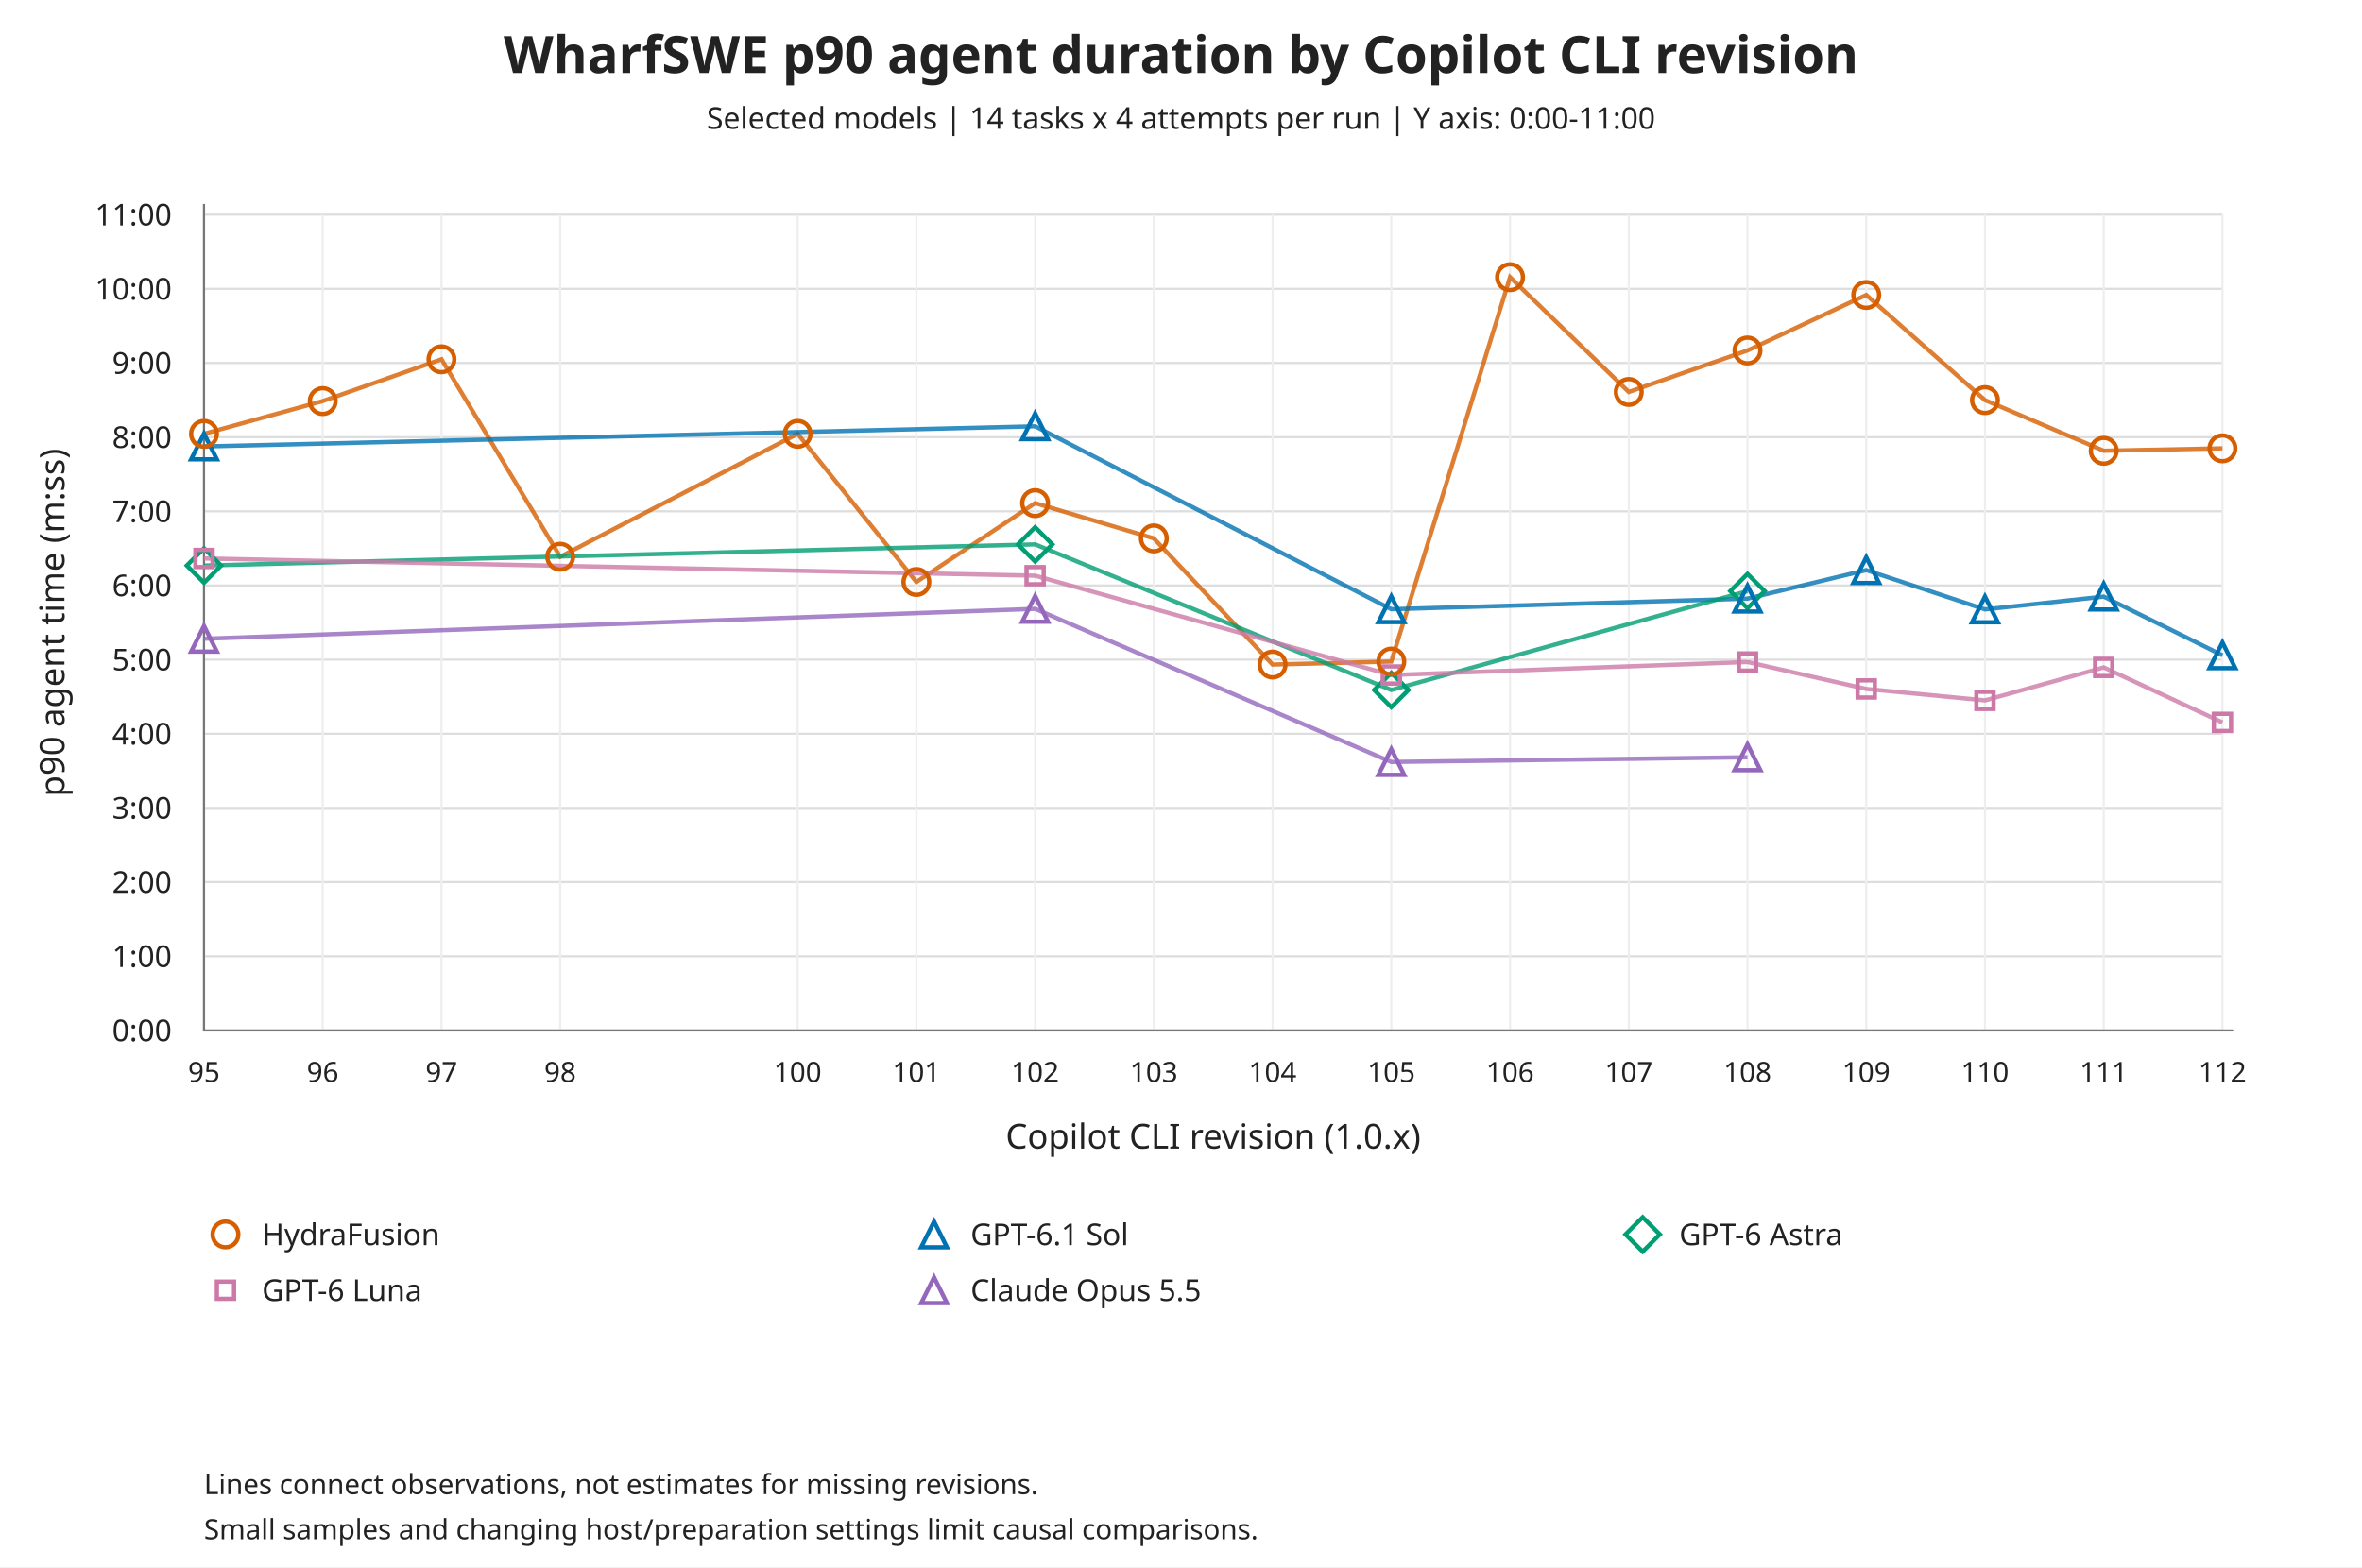
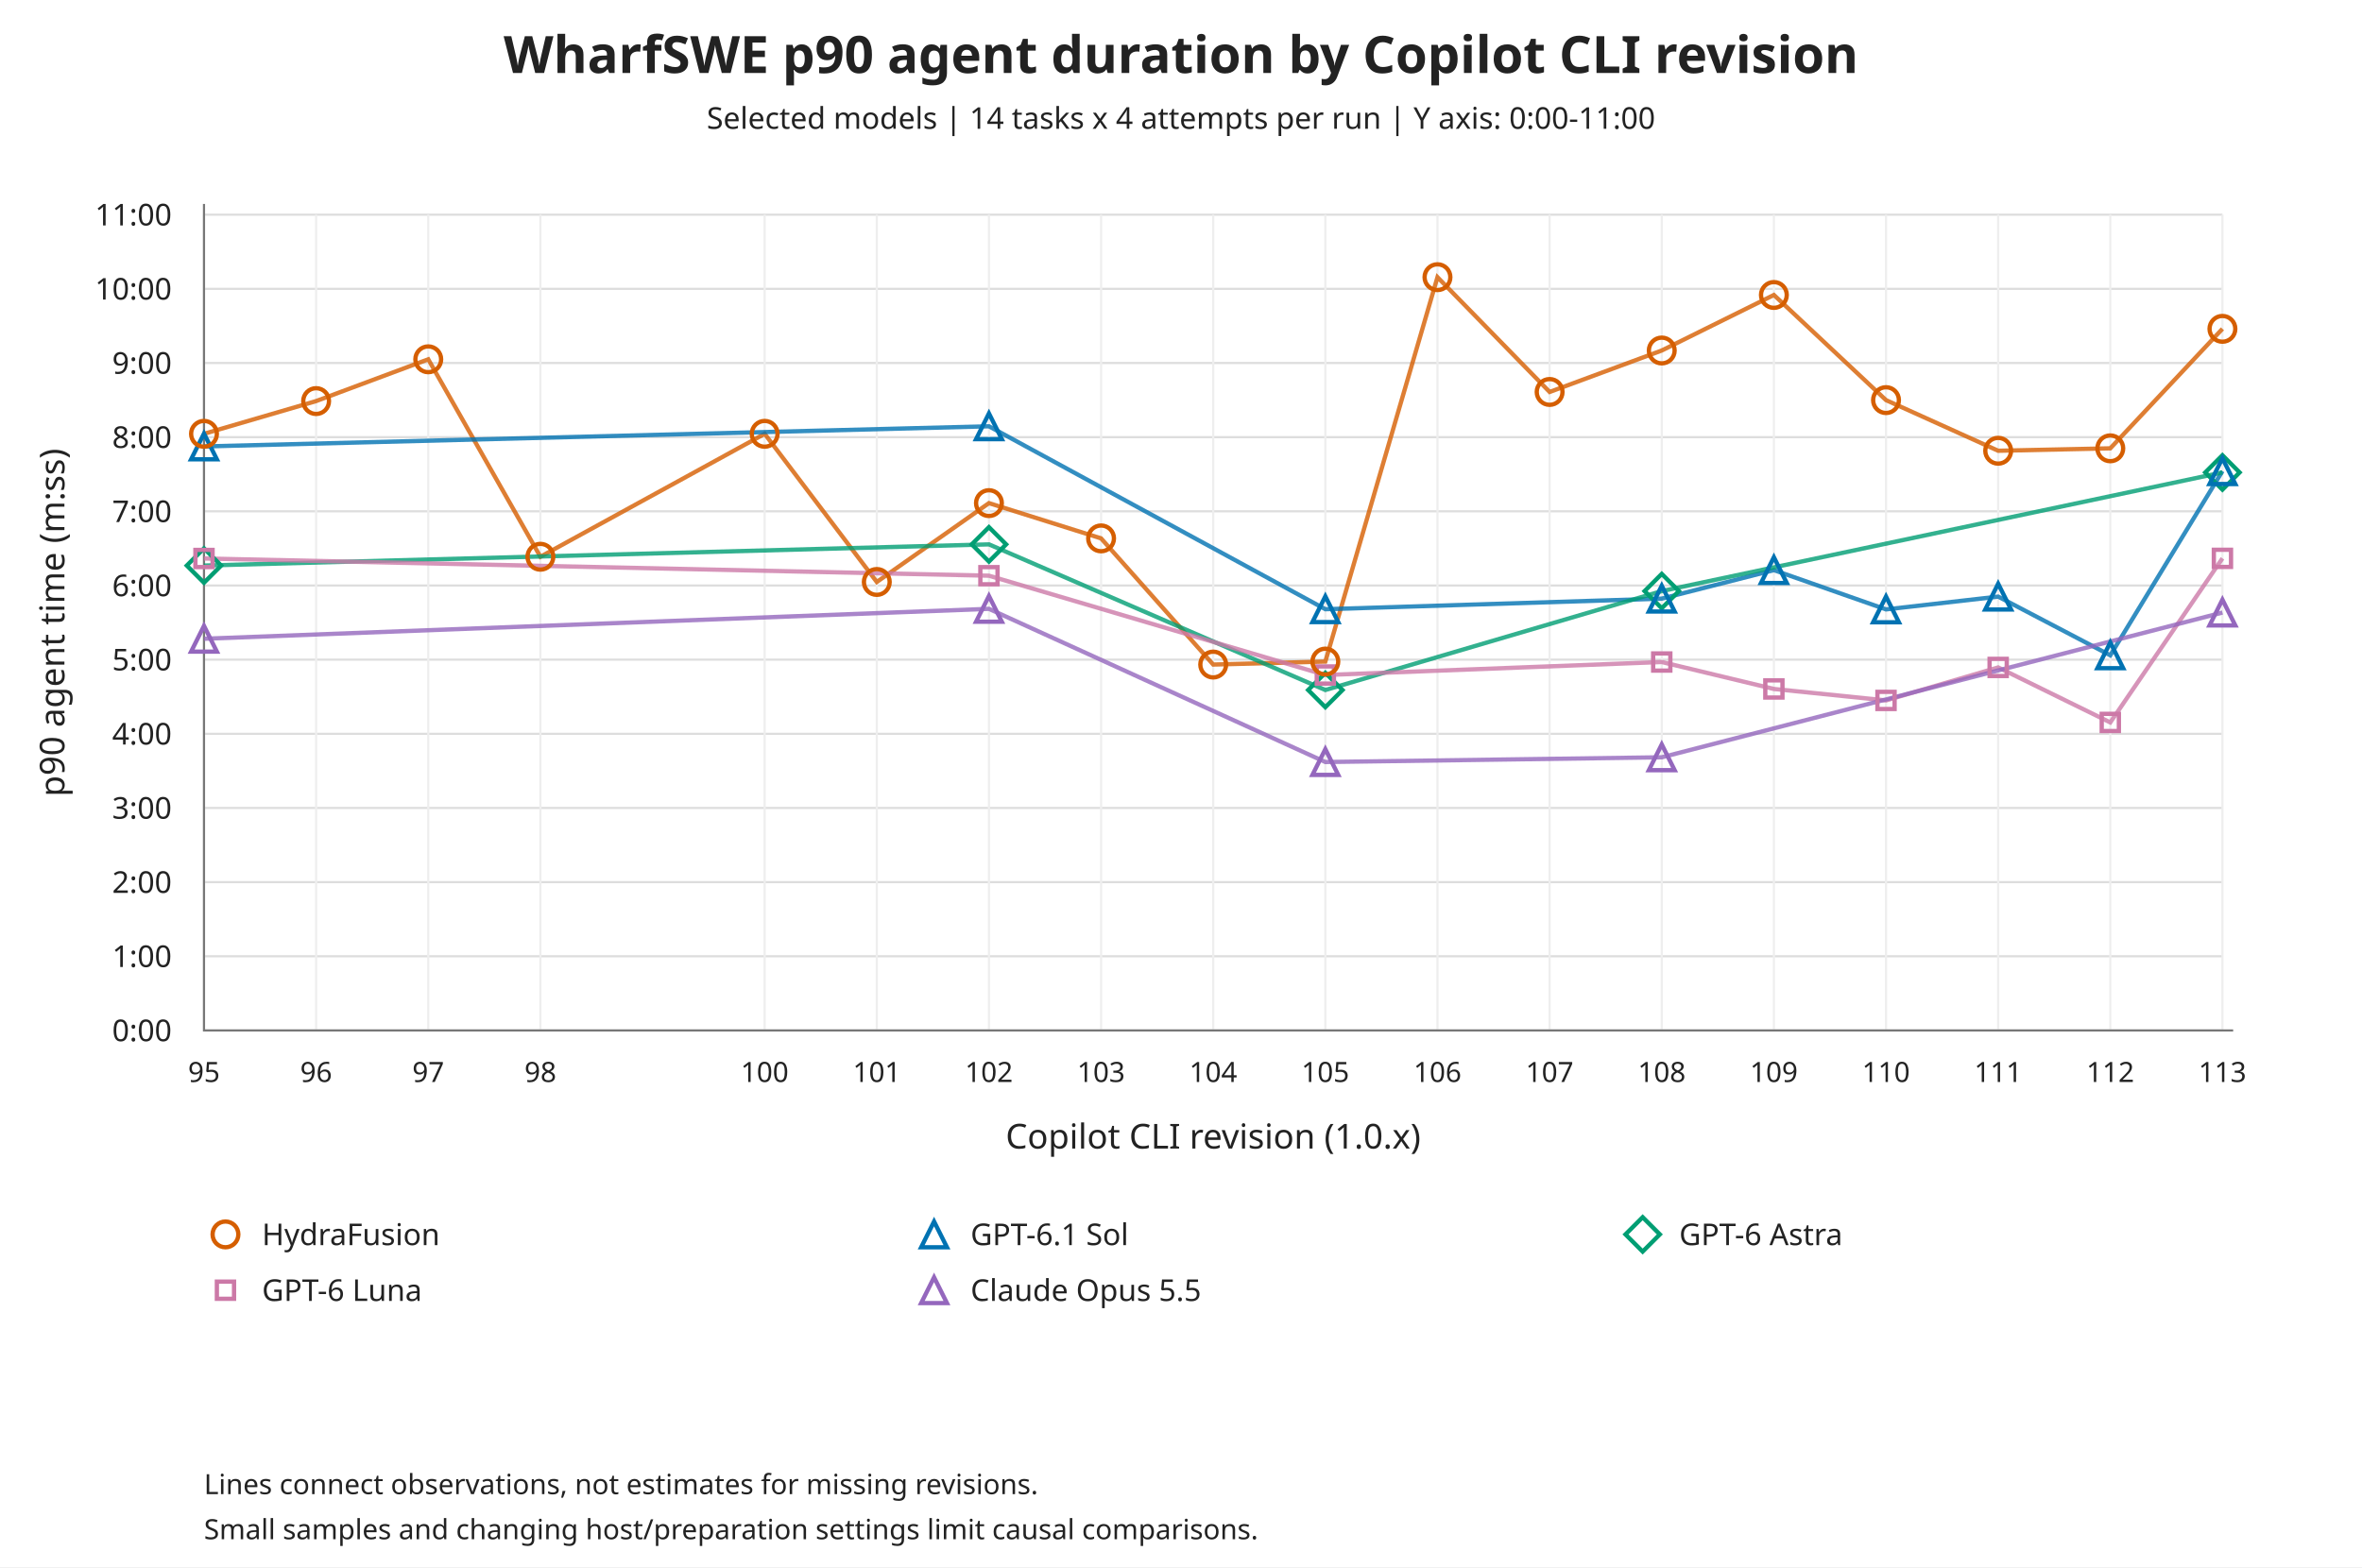
<svg xmlns="http://www.w3.org/2000/svg" width="1100" height="730" viewBox="0 0 1100 730" role="img" aria-labelledby="title description">
  <rect width="1100" height="730" fill="white" />
  <g font-family="sans-serif" fill="#222222">
    <text x="550" y="34" text-anchor="middle" font-size="24" font-weight="bold">WharfSWE p90 agent duration by Copilot CLI revision</text>
    <text x="550" y="60" text-anchor="middle" font-size="14">Selected models | 14 tasks x 4 attempts per run | Y axis: 0:00-11:00</text>
    <path d="M95 480.00H1035" stroke="#dddddd" />
    <text x="80" y="485.00" text-anchor="end" font-size="14">0:00</text>
    <path d="M95 445.45H1035" stroke="#dddddd" />
    <text x="80" y="450.45" text-anchor="end" font-size="14">1:00</text>
    <path d="M95 410.91H1035" stroke="#dddddd" />
    <text x="80" y="415.91" text-anchor="end" font-size="14">2:00</text>
    <path d="M95 376.36H1035" stroke="#dddddd" />
    <text x="80" y="381.36" text-anchor="end" font-size="14">3:00</text>
    <path d="M95 341.82H1035" stroke="#dddddd" />
    <text x="80" y="346.82" text-anchor="end" font-size="14">4:00</text>
    <path d="M95 307.27H1035" stroke="#dddddd" />
    <text x="80" y="312.27" text-anchor="end" font-size="14">5:00</text>
    <path d="M95 272.73H1035" stroke="#dddddd" />
    <text x="80" y="277.73" text-anchor="end" font-size="14">6:00</text>
    <path d="M95 238.18H1035" stroke="#dddddd" />
    <text x="80" y="243.18" text-anchor="end" font-size="14">7:00</text>
    <path d="M95 203.64H1035" stroke="#dddddd" />
    <text x="80" y="208.64" text-anchor="end" font-size="14">8:00</text>
    <path d="M95 169.09H1035" stroke="#dddddd" />
    <text x="80" y="174.09" text-anchor="end" font-size="14">9:00</text>
    <path d="M95 134.55H1035" stroke="#dddddd" />
    <text x="80" y="139.55" text-anchor="end" font-size="14">10:00</text>
    <path d="M95 100.00H1035" stroke="#dddddd" />
    <text x="80" y="105.00" text-anchor="end" font-size="14">11:00</text>
    <path d="M95.00 100V480" stroke="#eeeeee" />
    <text x="95.00" y="504" text-anchor="middle" font-size="13">95</text>
-     <path d="M150.29 100V480" stroke="#eeeeee" />
-     <text x="150.29" y="504" text-anchor="middle" font-size="13">96</text>
-     <path d="M205.59 100V480" stroke="#eeeeee" />
-     <text x="205.59" y="504" text-anchor="middle" font-size="13">97</text>
-     <path d="M260.88 100V480" stroke="#eeeeee" />
-     <text x="260.88" y="504" text-anchor="middle" font-size="13">98</text>
-     <path d="M371.47 100V480" stroke="#eeeeee" />
-     <text x="371.47" y="504" text-anchor="middle" font-size="13">100</text>
-     <path d="M426.76 100V480" stroke="#eeeeee" />
-     <text x="426.76" y="504" text-anchor="middle" font-size="13">101</text>
-     <path d="M482.06 100V480" stroke="#eeeeee" />
-     <text x="482.06" y="504" text-anchor="middle" font-size="13">102</text>
-     <path d="M537.35 100V480" stroke="#eeeeee" />
-     <text x="537.35" y="504" text-anchor="middle" font-size="13">103</text>
-     <path d="M592.65 100V480" stroke="#eeeeee" />
-     <text x="592.65" y="504" text-anchor="middle" font-size="13">104</text>
-     <path d="M647.94 100V480" stroke="#eeeeee" />
-     <text x="647.94" y="504" text-anchor="middle" font-size="13">105</text>
-     <path d="M703.24 100V480" stroke="#eeeeee" />
-     <text x="703.24" y="504" text-anchor="middle" font-size="13">106</text>
-     <path d="M758.53 100V480" stroke="#eeeeee" />
-     <text x="758.53" y="504" text-anchor="middle" font-size="13">107</text>
-     <path d="M813.82 100V480" stroke="#eeeeee" />
-     <text x="813.82" y="504" text-anchor="middle" font-size="13">108</text>
-     <path d="M869.12 100V480" stroke="#eeeeee" />
-     <text x="869.12" y="504" text-anchor="middle" font-size="13">109</text>
-     <path d="M924.41 100V480" stroke="#eeeeee" />
-     <text x="924.41" y="504" text-anchor="middle" font-size="13">110</text>
-     <path d="M979.71 100V480" stroke="#eeeeee" />
-     <text x="979.71" y="504" text-anchor="middle" font-size="13">111</text>
+     <path d="M147.22 100V480" stroke="#eeeeee" />
+     <text x="147.22" y="504" text-anchor="middle" font-size="13">96</text>
+     <path d="M199.44 100V480" stroke="#eeeeee" />
+     <text x="199.44" y="504" text-anchor="middle" font-size="13">97</text>
+     <path d="M251.67 100V480" stroke="#eeeeee" />
+     <text x="251.67" y="504" text-anchor="middle" font-size="13">98</text>
+     <path d="M356.11 100V480" stroke="#eeeeee" />
+     <text x="356.11" y="504" text-anchor="middle" font-size="13">100</text>
+     <path d="M408.33 100V480" stroke="#eeeeee" />
+     <text x="408.33" y="504" text-anchor="middle" font-size="13">101</text>
+     <path d="M460.56 100V480" stroke="#eeeeee" />
+     <text x="460.56" y="504" text-anchor="middle" font-size="13">102</text>
+     <path d="M512.78 100V480" stroke="#eeeeee" />
+     <text x="512.78" y="504" text-anchor="middle" font-size="13">103</text>
+     <path d="M565.00 100V480" stroke="#eeeeee" />
+     <text x="565.00" y="504" text-anchor="middle" font-size="13">104</text>
+     <path d="M617.22 100V480" stroke="#eeeeee" />
+     <text x="617.22" y="504" text-anchor="middle" font-size="13">105</text>
+     <path d="M669.44 100V480" stroke="#eeeeee" />
+     <text x="669.44" y="504" text-anchor="middle" font-size="13">106</text>
+     <path d="M721.67 100V480" stroke="#eeeeee" />
+     <text x="721.67" y="504" text-anchor="middle" font-size="13">107</text>
+     <path d="M773.89 100V480" stroke="#eeeeee" />
+     <text x="773.89" y="504" text-anchor="middle" font-size="13">108</text>
+     <path d="M826.11 100V480" stroke="#eeeeee" />
+     <text x="826.11" y="504" text-anchor="middle" font-size="13">109</text>
+     <path d="M878.33 100V480" stroke="#eeeeee" />
+     <text x="878.33" y="504" text-anchor="middle" font-size="13">110</text>
+     <path d="M930.56 100V480" stroke="#eeeeee" />
+     <text x="930.56" y="504" text-anchor="middle" font-size="13">111</text>
+     <path d="M982.78 100V480" stroke="#eeeeee" />
+     <text x="982.78" y="504" text-anchor="middle" font-size="13">112</text>
    <path d="M1035.00 100V480" stroke="#eeeeee" />
-     <text x="1035.00" y="504" text-anchor="middle" font-size="13">112</text>
+     <text x="1035.00" y="504" text-anchor="middle" font-size="13">113</text>
    <path d="M95 95V480H1040" fill="none" stroke="#777777" />
    <text x="565" y="535" text-anchor="middle" font-size="16">Copilot CLI revision (1.0.x)</text>
    <text transform="translate(30 290) rotate(-90)" text-anchor="middle" font-size="16">p90 agent time (m:ss)</text>
-     <polyline data-model="hydrafusion" points="95.00,202.08 150.29,186.83 205.59,167.37 260.88,259.34 371.47,202.08 426.76,271.09 482.06,234.36 537.35,250.79 592.65,309.56 647.94,308.17 703.24,129.12 758.53,182.58 813.82,163.27 869.12,137.40 924.41,186.38 979.71,209.97 1035.00,208.84" fill="none" stroke="#d55e00" stroke-width="2" stroke-opacity="0.8" />
-     <polyline data-model="gpt-6.1-sol" points="95.00,207.96 482.06,198.57 647.94,283.78 813.82,278.85 869.12,265.57 924.41,283.87 979.71,277.91 1035.00,305.26" fill="none" stroke="#0072b2" stroke-width="2" stroke-opacity="0.8" />
-     <polyline data-model="gpt-6-astra" points="95.00,263.44 482.06,253.57 647.94,321.42 813.82,275.34" fill="none" stroke="#009e73" stroke-width="2" stroke-opacity="0.8" />
-     <polyline data-model="gpt-6-luna" points="95.00,260.15 482.06,268.17 647.94,314.43 813.82,308.38 869.12,320.93 924.41,326.27 979.71,310.90 1035.00,336.52" fill="none" stroke="#cc79a7" stroke-width="2" stroke-opacity="0.8" />
-     <polyline data-model="claude-opus-5.5" points="95.00,297.54 482.06,283.61 647.94,354.96 813.82,352.76" fill="none" stroke="#9467bd" stroke-width="2" stroke-opacity="0.8" />
-     <g data-arm="copilot-claude-opus-5.5-default-1.0.102" data-revision="102" data-passes="48" data-trials="56" data-metric="agent_p90_seconds" data-value="341.093" data-costed-trials="56" transform="translate(482.06 283.61)">
-       <polygon points="0,-6 6,6 -6,6" fill="none" stroke="#9467bd" stroke-width="2" />
-     </g>
-     <g data-arm="copilot-claude-opus-5.5-default-1.0.105" data-revision="105" data-passes="52" data-trials="56" data-metric="agent_p90_seconds" data-value="217.175" data-costed-trials="56" transform="translate(647.94 354.96)">
-       <polygon points="0,-6 6,6 -6,6" fill="none" stroke="#9467bd" stroke-width="2" />
-     </g>
-     <g data-arm="copilot-claude-opus-5.5-default-1.0.108" data-revision="108" data-passes="48" data-trials="56" data-metric="agent_p90_seconds" data-value="220.993" data-costed-trials="56" transform="translate(813.82 352.76)">
+     <polyline data-model="hydrafusion" points="95.00,202.08 147.22,186.83 199.44,167.37 251.67,259.34 356.11,202.08 408.33,271.09 460.56,234.36 512.78,250.79 565.00,309.56 617.22,308.17 669.44,129.12 721.67,182.58 773.89,163.27 826.11,137.40 878.33,186.38 930.56,209.97 982.78,208.84 1035.00,153.18" fill="none" stroke="#d55e00" stroke-width="2" stroke-opacity="0.8" />
+     <polyline data-model="gpt-6.1-sol" points="95.00,207.96 460.56,198.57 617.22,283.78 773.89,278.85 826.11,265.57 878.33,283.87 930.56,277.91 982.78,305.26 1035.00,219.47" fill="none" stroke="#0072b2" stroke-width="2" stroke-opacity="0.8" />
+     <polyline data-model="gpt-6-astra" points="95.00,263.44 460.56,253.57 617.22,321.42 773.89,275.34 1035.00,220.07" fill="none" stroke="#009e73" stroke-width="2" stroke-opacity="0.8" />
+     <polyline data-model="gpt-6-luna" points="95.00,260.15 460.56,268.17 617.22,314.43 773.89,308.38 826.11,320.93 878.33,326.27 930.56,310.90 982.78,336.52 1035.00,260.09" fill="none" stroke="#cc79a7" stroke-width="2" stroke-opacity="0.8" />
+     <polyline data-model="claude-opus-5.5" points="95.00,297.54 460.56,283.61 617.22,354.96 773.89,352.76 1035.00,285.33" fill="none" stroke="#9467bd" stroke-width="2" stroke-opacity="0.8" />
+     <g data-arm="copilot-claude-opus-5.5-default-1.0.102" data-revision="102" data-passes="48" data-trials="56" data-metric="agent_p90_seconds" data-value="341.093" data-costed-trials="56" transform="translate(460.56 283.61)">
+       <polygon points="0,-6 6,6 -6,6" fill="none" stroke="#9467bd" stroke-width="2" />
+     </g>
+     <g data-arm="copilot-claude-opus-5.5-default-1.0.105" data-revision="105" data-passes="52" data-trials="56" data-metric="agent_p90_seconds" data-value="217.175" data-costed-trials="56" transform="translate(617.22 354.96)">
+       <polygon points="0,-6 6,6 -6,6" fill="none" stroke="#9467bd" stroke-width="2" />
+     </g>
+     <g data-arm="copilot-claude-opus-5.5-default-1.0.108" data-revision="108" data-passes="48" data-trials="56" data-metric="agent_p90_seconds" data-value="220.993" data-costed-trials="56" transform="translate(773.89 352.76)">
+       <polygon points="0,-6 6,6 -6,6" fill="none" stroke="#9467bd" stroke-width="2" />
+     </g>
+     <g data-arm="copilot-claude-opus-5.5-default-1.0.113" data-revision="113" data-passes="51" data-trials="56" data-metric="agent_p90_seconds" data-value="338.111" data-costed-trials="56" transform="translate(1035.00 285.33)">
      <polygon points="0,-6 6,6 -6,6" fill="none" stroke="#9467bd" stroke-width="2" />
    </g>
    <g data-arm="copilot-claude-opus-5.5-default-1.0.95" data-revision="95" data-passes="49" data-trials="56" data-metric="agent_p90_seconds" data-value="316.898" data-costed-trials="56" transform="translate(95.00 297.54)">
      <polygon points="0,-6 6,6 -6,6" fill="none" stroke="#9467bd" stroke-width="2" />
    </g>
-     <g data-arm="copilot-gpt-6-astra-default-1.0.102" data-revision="102" data-passes="56" data-trials="56" data-metric="agent_p90_seconds" data-value="393.2785" data-costed-trials="56" transform="translate(482.06 253.57)">
-       <polygon points="0,-8 8,0 0,8 -8,0" fill="none" stroke="#009e73" stroke-width="2" />
-     </g>
-     <g data-arm="copilot-gpt-6-astra-default-1.0.105" data-revision="105" data-passes="54" data-trials="56" data-metric="agent_p90_seconds" data-value="275.4335" data-costed-trials="56" transform="translate(647.94 321.42)">
-       <polygon points="0,-8 8,0 0,8 -8,0" fill="none" stroke="#009e73" stroke-width="2" />
-     </g>
-     <g data-arm="copilot-gpt-6-astra-default-1.0.108" data-revision="108" data-passes="56" data-trials="56" data-metric="agent_p90_seconds" data-value="355.470" data-costed-trials="56" transform="translate(813.82 275.34)">
+     <g data-arm="copilot-gpt-6-astra-default-1.0.102" data-revision="102" data-passes="56" data-trials="56" data-metric="agent_p90_seconds" data-value="393.2785" data-costed-trials="56" transform="translate(460.56 253.57)">
+       <polygon points="0,-8 8,0 0,8 -8,0" fill="none" stroke="#009e73" stroke-width="2" />
+     </g>
+     <g data-arm="copilot-gpt-6-astra-default-1.0.105" data-revision="105" data-passes="54" data-trials="56" data-metric="agent_p90_seconds" data-value="275.4335" data-costed-trials="56" transform="translate(617.22 321.42)">
+       <polygon points="0,-8 8,0 0,8 -8,0" fill="none" stroke="#009e73" stroke-width="2" />
+     </g>
+     <g data-arm="copilot-gpt-6-astra-default-1.0.108" data-revision="108" data-passes="56" data-trials="56" data-metric="agent_p90_seconds" data-value="355.470" data-costed-trials="56" transform="translate(773.89 275.34)">
+       <polygon points="0,-8 8,0 0,8 -8,0" fill="none" stroke="#009e73" stroke-width="2" />
+     </g>
+     <g data-arm="copilot-gpt-6-astra-default-1.0.113" data-revision="113" data-passes="56" data-trials="56" data-metric="agent_p90_seconds" data-value="451.453" data-costed-trials="56" transform="translate(1035.00 220.07)">
      <polygon points="0,-8 8,0 0,8 -8,0" fill="none" stroke="#009e73" stroke-width="2" />
    </g>
    <g data-arm="copilot-gpt-6-astra-default-1.0.95" data-revision="95" data-passes="54" data-trials="56" data-metric="agent_p90_seconds" data-value="376.1265" data-costed-trials="56" transform="translate(95.00 263.44)">
      <polygon points="0,-8 8,0 0,8 -8,0" fill="none" stroke="#009e73" stroke-width="2" />
    </g>
-     <g data-arm="copilot-gpt-6-luna-default-1.0.102" data-revision="102" data-passes="50" data-trials="56" data-metric="agent_p90_seconds" data-value="367.9185" data-costed-trials="56" transform="translate(482.06 268.17)">
-       <rect x="-4" y="-4" width="8" height="8" fill="none" stroke="#cc79a7" stroke-width="2" />
-     </g>
-     <g data-arm="copilot-gpt-6-luna-default-1.0.105" data-revision="105" data-passes="48" data-trials="56" data-metric="agent_p90_seconds" data-value="287.566" data-costed-trials="56" transform="translate(647.94 314.43)">
-       <rect x="-4" y="-4" width="8" height="8" fill="none" stroke="#cc79a7" stroke-width="2" />
-     </g>
-     <g data-arm="copilot-gpt-6-luna-default-1.0.108" data-revision="108" data-passes="54" data-trials="56" data-metric="agent_p90_seconds" data-value="298.077" data-costed-trials="56" transform="translate(813.82 308.38)">
-       <rect x="-4" y="-4" width="8" height="8" fill="none" stroke="#cc79a7" stroke-width="2" />
-     </g>
-     <g data-arm="copilot-gpt-6-luna-default-1.0.109" data-revision="109" data-passes="50" data-trials="56" data-metric="agent_p90_seconds" data-value="276.285" data-costed-trials="56" transform="translate(869.12 320.93)">
-       <rect x="-4" y="-4" width="8" height="8" fill="none" stroke="#cc79a7" stroke-width="2" />
-     </g>
-     <g data-arm="copilot-gpt-6-luna-default-1.0.110" data-revision="110" data-passes="51" data-trials="56" data-metric="agent_p90_seconds" data-value="267.0055" data-costed-trials="56" transform="translate(924.41 326.27)">
-       <rect x="-4" y="-4" width="8" height="8" fill="none" stroke="#cc79a7" stroke-width="2" />
-     </g>
-     <g data-arm="copilot-gpt-6-luna-default-1.0.111" data-revision="111" data-passes="51" data-trials="56" data-metric="agent_p90_seconds" data-value="293.696" data-costed-trials="56" transform="translate(979.71 310.90)">
-       <rect x="-4" y="-4" width="8" height="8" fill="none" stroke="#cc79a7" stroke-width="2" />
-     </g>
-     <g data-arm="copilot-gpt-6-luna-default-1.0.112" data-revision="112" data-passes="51" data-trials="56" data-metric="agent_p90_seconds" data-value="249.199" data-costed-trials="56" transform="translate(1035.00 336.52)">
+     <g data-arm="copilot-gpt-6-luna-default-1.0.102" data-revision="102" data-passes="50" data-trials="56" data-metric="agent_p90_seconds" data-value="367.9185" data-costed-trials="56" transform="translate(460.56 268.17)">
+       <rect x="-4" y="-4" width="8" height="8" fill="none" stroke="#cc79a7" stroke-width="2" />
+     </g>
+     <g data-arm="copilot-gpt-6-luna-default-1.0.105" data-revision="105" data-passes="48" data-trials="56" data-metric="agent_p90_seconds" data-value="287.566" data-costed-trials="56" transform="translate(617.22 314.43)">
+       <rect x="-4" y="-4" width="8" height="8" fill="none" stroke="#cc79a7" stroke-width="2" />
+     </g>
+     <g data-arm="copilot-gpt-6-luna-default-1.0.108" data-revision="108" data-passes="54" data-trials="56" data-metric="agent_p90_seconds" data-value="298.077" data-costed-trials="56" transform="translate(773.89 308.38)">
+       <rect x="-4" y="-4" width="8" height="8" fill="none" stroke="#cc79a7" stroke-width="2" />
+     </g>
+     <g data-arm="copilot-gpt-6-luna-default-1.0.109" data-revision="109" data-passes="50" data-trials="56" data-metric="agent_p90_seconds" data-value="276.285" data-costed-trials="56" transform="translate(826.11 320.93)">
+       <rect x="-4" y="-4" width="8" height="8" fill="none" stroke="#cc79a7" stroke-width="2" />
+     </g>
+     <g data-arm="copilot-gpt-6-luna-default-1.0.110" data-revision="110" data-passes="51" data-trials="56" data-metric="agent_p90_seconds" data-value="267.0055" data-costed-trials="56" transform="translate(878.33 326.27)">
+       <rect x="-4" y="-4" width="8" height="8" fill="none" stroke="#cc79a7" stroke-width="2" />
+     </g>
+     <g data-arm="copilot-gpt-6-luna-default-1.0.111" data-revision="111" data-passes="51" data-trials="56" data-metric="agent_p90_seconds" data-value="293.696" data-costed-trials="56" transform="translate(930.56 310.90)">
+       <rect x="-4" y="-4" width="8" height="8" fill="none" stroke="#cc79a7" stroke-width="2" />
+     </g>
+     <g data-arm="copilot-gpt-6-luna-default-1.0.112" data-revision="112" data-passes="51" data-trials="56" data-metric="agent_p90_seconds" data-value="249.199" data-costed-trials="56" transform="translate(982.78 336.52)">
+       <rect x="-4" y="-4" width="8" height="8" fill="none" stroke="#cc79a7" stroke-width="2" />
+     </g>
+     <g data-arm="copilot-gpt-6-luna-default-1.0.113" data-revision="113" data-passes="53" data-trials="56" data-metric="agent_p90_seconds" data-value="381.957" data-costed-trials="56" transform="translate(1035.00 260.09)">
      <rect x="-4" y="-4" width="8" height="8" fill="none" stroke="#cc79a7" stroke-width="2" />
    </g>
    <g data-arm="copilot-gpt-6-luna-default-1.0.95" data-revision="95" data-passes="54" data-trials="56" data-metric="agent_p90_seconds" data-value="381.850" data-costed-trials="56" transform="translate(95.00 260.15)">
      <rect x="-4" y="-4" width="8" height="8" fill="none" stroke="#cc79a7" stroke-width="2" />
    </g>
-     <g data-arm="copilot-gpt-6.1-sol-default-1.0.102" data-revision="102" data-passes="55" data-trials="56" data-metric="agent_p90_seconds" data-value="488.7915" data-costed-trials="56" transform="translate(482.06 198.57)">
-       <polygon points="0,-6 6,6 -6,6" fill="none" stroke="#0072b2" stroke-width="2" />
-     </g>
-     <g data-arm="copilot-gpt-6.1-sol-default-1.0.105" data-revision="105" data-passes="55" data-trials="56" data-metric="agent_p90_seconds" data-value="340.797" data-costed-trials="56" transform="translate(647.94 283.78)">
-       <polygon points="0,-6 6,6 -6,6" fill="none" stroke="#0072b2" stroke-width="2" />
-     </g>
-     <g data-arm="copilot-gpt-6.1-sol-default-1.0.108" data-revision="108" data-passes="56" data-trials="56" data-metric="agent_p90_seconds" data-value="349.371" data-costed-trials="56" transform="translate(813.82 278.85)">
-       <polygon points="0,-6 6,6 -6,6" fill="none" stroke="#0072b2" stroke-width="2" />
-     </g>
-     <g data-arm="copilot-gpt-6.1-sol-default-1.0.109" data-revision="109" data-passes="55" data-trials="56" data-metric="agent_p90_seconds" data-value="372.430" data-costed-trials="56" transform="translate(869.12 265.57)">
-       <polygon points="0,-6 6,6 -6,6" fill="none" stroke="#0072b2" stroke-width="2" />
-     </g>
-     <g data-arm="copilot-gpt-6.1-sol-default-1.0.110" data-revision="110" data-passes="56" data-trials="56" data-metric="agent_p90_seconds" data-value="340.6385" data-costed-trials="56" transform="translate(924.41 283.87)">
-       <polygon points="0,-6 6,6 -6,6" fill="none" stroke="#0072b2" stroke-width="2" />
-     </g>
-     <g data-arm="copilot-gpt-6.1-sol-default-1.0.111" data-revision="111" data-passes="56" data-trials="56" data-metric="agent_p90_seconds" data-value="351.007" data-costed-trials="56" transform="translate(979.71 277.91)">
-       <polygon points="0,-6 6,6 -6,6" fill="none" stroke="#0072b2" stroke-width="2" />
-     </g>
-     <g data-arm="copilot-gpt-6.1-sol-default-1.0.112" data-revision="112" data-passes="56" data-trials="56" data-metric="agent_p90_seconds" data-value="303.4875" data-costed-trials="56" transform="translate(1035.00 305.26)">
+     <g data-arm="copilot-gpt-6.1-sol-default-1.0.102" data-revision="102" data-passes="55" data-trials="56" data-metric="agent_p90_seconds" data-value="488.7915" data-costed-trials="56" transform="translate(460.56 198.57)">
+       <polygon points="0,-6 6,6 -6,6" fill="none" stroke="#0072b2" stroke-width="2" />
+     </g>
+     <g data-arm="copilot-gpt-6.1-sol-default-1.0.105" data-revision="105" data-passes="55" data-trials="56" data-metric="agent_p90_seconds" data-value="340.797" data-costed-trials="56" transform="translate(617.22 283.78)">
+       <polygon points="0,-6 6,6 -6,6" fill="none" stroke="#0072b2" stroke-width="2" />
+     </g>
+     <g data-arm="copilot-gpt-6.1-sol-default-1.0.108" data-revision="108" data-passes="56" data-trials="56" data-metric="agent_p90_seconds" data-value="349.371" data-costed-trials="56" transform="translate(773.89 278.85)">
+       <polygon points="0,-6 6,6 -6,6" fill="none" stroke="#0072b2" stroke-width="2" />
+     </g>
+     <g data-arm="copilot-gpt-6.1-sol-default-1.0.109" data-revision="109" data-passes="55" data-trials="56" data-metric="agent_p90_seconds" data-value="372.430" data-costed-trials="56" transform="translate(826.11 265.57)">
+       <polygon points="0,-6 6,6 -6,6" fill="none" stroke="#0072b2" stroke-width="2" />
+     </g>
+     <g data-arm="copilot-gpt-6.1-sol-default-1.0.110" data-revision="110" data-passes="56" data-trials="56" data-metric="agent_p90_seconds" data-value="340.6385" data-costed-trials="56" transform="translate(878.33 283.87)">
+       <polygon points="0,-6 6,6 -6,6" fill="none" stroke="#0072b2" stroke-width="2" />
+     </g>
+     <g data-arm="copilot-gpt-6.1-sol-default-1.0.111" data-revision="111" data-passes="56" data-trials="56" data-metric="agent_p90_seconds" data-value="351.007" data-costed-trials="56" transform="translate(930.56 277.91)">
+       <polygon points="0,-6 6,6 -6,6" fill="none" stroke="#0072b2" stroke-width="2" />
+     </g>
+     <g data-arm="copilot-gpt-6.1-sol-default-1.0.112" data-revision="112" data-passes="56" data-trials="56" data-metric="agent_p90_seconds" data-value="303.4875" data-costed-trials="56" transform="translate(982.78 305.26)">
+       <polygon points="0,-6 6,6 -6,6" fill="none" stroke="#0072b2" stroke-width="2" />
+     </g>
+     <g data-arm="copilot-gpt-6.1-sol-default-1.0.113" data-revision="113" data-passes="56" data-trials="56" data-metric="agent_p90_seconds" data-value="452.4985" data-costed-trials="56" transform="translate(1035.00 219.47)">
      <polygon points="0,-6 6,6 -6,6" fill="none" stroke="#0072b2" stroke-width="2" />
    </g>
    <g data-arm="copilot-gpt-6.1-sol-default-1.0.95" data-revision="95" data-passes="54" data-trials="56" data-metric="agent_p90_seconds" data-value="472.484" data-costed-trials="56" transform="translate(95.00 207.96)">
      <polygon points="0,-6 6,6 -6,6" fill="none" stroke="#0072b2" stroke-width="2" />
    </g>
-     <g data-arm="copilot-hydrafusion-default-1.0.100" data-revision="100" data-passes="53" data-trials="56" data-metric="agent_p90_seconds" data-value="482.709" data-costed-trials="56" transform="translate(371.47 202.08)">
-       <circle r="6" fill="none" stroke="#d55e00" stroke-width="2" />
-     </g>
-     <g data-arm="copilot-hydrafusion-default-1.0.101" data-revision="101" data-passes="52" data-trials="56" data-metric="agent_p90_seconds" data-value="362.849" data-costed-trials="56" transform="translate(426.76 271.09)">
-       <circle r="6" fill="none" stroke="#d55e00" stroke-width="2" />
-     </g>
-     <g data-arm="copilot-hydrafusion-default-1.0.102" data-revision="102" data-passes="51" data-trials="56" data-metric="agent_p90_seconds" data-value="426.643" data-costed-trials="56" transform="translate(482.06 234.36)">
-       <circle r="6" fill="none" stroke="#d55e00" stroke-width="2" />
-     </g>
-     <g data-arm="copilot-hydrafusion-default-1.0.103" data-revision="103" data-passes="51" data-trials="56" data-metric="agent_p90_seconds" data-value="398.106" data-costed-trials="56" transform="translate(537.35 250.79)">
-       <circle r="6" fill="none" stroke="#d55e00" stroke-width="2" />
-     </g>
-     <g data-arm="copilot-hydrafusion-default-1.0.104" data-revision="104" data-passes="51" data-trials="56" data-metric="agent_p90_seconds" data-value="296.019" data-costed-trials="56" transform="translate(592.65 309.56)">
-       <circle r="6" fill="none" stroke="#d55e00" stroke-width="2" />
-     </g>
-     <g data-arm="copilot-hydrafusion-default-1.0.105" data-revision="105" data-passes="52" data-trials="56" data-metric="agent_p90_seconds" data-value="298.442" data-costed-trials="56" transform="translate(647.94 308.17)">
-       <circle r="6" fill="none" stroke="#d55e00" stroke-width="2" />
-     </g>
-     <g data-arm="copilot-hydrafusion-default-1.0.106" data-revision="106" data-passes="51" data-trials="56" data-metric="agent_p90_seconds" data-value="609.416" data-costed-trials="56" transform="translate(703.24 129.12)">
-       <circle r="6" fill="none" stroke="#d55e00" stroke-width="2" />
-     </g>
-     <g data-arm="copilot-hydrafusion-default-1.0.107" data-revision="107" data-passes="54" data-trials="56" data-metric="agent_p90_seconds" data-value="516.5635" data-costed-trials="56" transform="translate(758.53 182.58)">
-       <circle r="6" fill="none" stroke="#d55e00" stroke-width="2" />
-     </g>
-     <g data-arm="copilot-hydrafusion-default-1.0.108" data-revision="108" data-passes="55" data-trials="56" data-metric="agent_p90_seconds" data-value="550.1155" data-costed-trials="56" transform="translate(813.82 163.27)">
-       <circle r="6" fill="none" stroke="#d55e00" stroke-width="2" />
-     </g>
-     <g data-arm="copilot-hydrafusion-default-1.0.109" data-revision="109" data-passes="55" data-trials="56" data-metric="agent_p90_seconds" data-value="595.05" data-costed-trials="56" transform="translate(869.12 137.40)">
-       <circle r="6" fill="none" stroke="#d55e00" stroke-width="2" />
-     </g>
-     <g data-arm="copilot-hydrafusion-default-1.0.110" data-revision="110" data-passes="53" data-trials="56" data-metric="agent_p90_seconds" data-value="509.98" data-costed-trials="56" transform="translate(924.41 186.38)">
-       <circle r="6" fill="none" stroke="#d55e00" stroke-width="2" />
-     </g>
-     <g data-arm="copilot-hydrafusion-default-1.0.111" data-revision="111" data-passes="56" data-trials="56" data-metric="agent_p90_seconds" data-value="468.991" data-costed-trials="56" transform="translate(979.71 209.97)">
-       <circle r="6" fill="none" stroke="#d55e00" stroke-width="2" />
-     </g>
-     <g data-arm="copilot-hydrafusion-default-1.0.112" data-revision="112" data-passes="56" data-trials="56" data-metric="agent_p90_seconds" data-value="470.954" data-costed-trials="56" transform="translate(1035.00 208.84)">
+     <g data-arm="copilot-hydrafusion-default-1.0.100" data-revision="100" data-passes="53" data-trials="56" data-metric="agent_p90_seconds" data-value="482.709" data-costed-trials="56" transform="translate(356.11 202.08)">
+       <circle r="6" fill="none" stroke="#d55e00" stroke-width="2" />
+     </g>
+     <g data-arm="copilot-hydrafusion-default-1.0.101" data-revision="101" data-passes="52" data-trials="56" data-metric="agent_p90_seconds" data-value="362.849" data-costed-trials="56" transform="translate(408.33 271.09)">
+       <circle r="6" fill="none" stroke="#d55e00" stroke-width="2" />
+     </g>
+     <g data-arm="copilot-hydrafusion-default-1.0.102" data-revision="102" data-passes="51" data-trials="56" data-metric="agent_p90_seconds" data-value="426.643" data-costed-trials="56" transform="translate(460.56 234.36)">
+       <circle r="6" fill="none" stroke="#d55e00" stroke-width="2" />
+     </g>
+     <g data-arm="copilot-hydrafusion-default-1.0.103" data-revision="103" data-passes="51" data-trials="56" data-metric="agent_p90_seconds" data-value="398.106" data-costed-trials="56" transform="translate(512.78 250.79)">
+       <circle r="6" fill="none" stroke="#d55e00" stroke-width="2" />
+     </g>
+     <g data-arm="copilot-hydrafusion-default-1.0.104" data-revision="104" data-passes="51" data-trials="56" data-metric="agent_p90_seconds" data-value="296.019" data-costed-trials="56" transform="translate(565.00 309.56)">
+       <circle r="6" fill="none" stroke="#d55e00" stroke-width="2" />
+     </g>
+     <g data-arm="copilot-hydrafusion-default-1.0.105" data-revision="105" data-passes="52" data-trials="56" data-metric="agent_p90_seconds" data-value="298.442" data-costed-trials="56" transform="translate(617.22 308.17)">
+       <circle r="6" fill="none" stroke="#d55e00" stroke-width="2" />
+     </g>
+     <g data-arm="copilot-hydrafusion-default-1.0.106" data-revision="106" data-passes="51" data-trials="56" data-metric="agent_p90_seconds" data-value="609.416" data-costed-trials="56" transform="translate(669.44 129.12)">
+       <circle r="6" fill="none" stroke="#d55e00" stroke-width="2" />
+     </g>
+     <g data-arm="copilot-hydrafusion-default-1.0.107" data-revision="107" data-passes="54" data-trials="56" data-metric="agent_p90_seconds" data-value="516.5635" data-costed-trials="56" transform="translate(721.67 182.58)">
+       <circle r="6" fill="none" stroke="#d55e00" stroke-width="2" />
+     </g>
+     <g data-arm="copilot-hydrafusion-default-1.0.108" data-revision="108" data-passes="55" data-trials="56" data-metric="agent_p90_seconds" data-value="550.1155" data-costed-trials="56" transform="translate(773.89 163.27)">
+       <circle r="6" fill="none" stroke="#d55e00" stroke-width="2" />
+     </g>
+     <g data-arm="copilot-hydrafusion-default-1.0.109" data-revision="109" data-passes="55" data-trials="56" data-metric="agent_p90_seconds" data-value="595.05" data-costed-trials="56" transform="translate(826.11 137.40)">
+       <circle r="6" fill="none" stroke="#d55e00" stroke-width="2" />
+     </g>
+     <g data-arm="copilot-hydrafusion-default-1.0.110" data-revision="110" data-passes="53" data-trials="56" data-metric="agent_p90_seconds" data-value="509.98" data-costed-trials="56" transform="translate(878.33 186.38)">
+       <circle r="6" fill="none" stroke="#d55e00" stroke-width="2" />
+     </g>
+     <g data-arm="copilot-hydrafusion-default-1.0.111" data-revision="111" data-passes="56" data-trials="56" data-metric="agent_p90_seconds" data-value="468.991" data-costed-trials="56" transform="translate(930.56 209.97)">
+       <circle r="6" fill="none" stroke="#d55e00" stroke-width="2" />
+     </g>
+     <g data-arm="copilot-hydrafusion-default-1.0.112" data-revision="112" data-passes="56" data-trials="56" data-metric="agent_p90_seconds" data-value="470.954" data-costed-trials="56" transform="translate(982.78 208.84)">
+       <circle r="6" fill="none" stroke="#d55e00" stroke-width="2" />
+     </g>
+     <g data-arm="copilot-hydrafusion-default-1.0.113" data-revision="113" data-passes="55" data-trials="56" data-metric="agent_p90_seconds" data-value="567.643" data-costed-trials="56" transform="translate(1035.00 153.18)">
      <circle r="6" fill="none" stroke="#d55e00" stroke-width="2" />
    </g>
    <g data-arm="copilot-hydrafusion-default-1.0.95" data-revision="95" data-passes="51" data-trials="56" data-metric="agent_p90_seconds" data-value="482.7065" data-costed-trials="56" transform="translate(95.00 202.08)">
      <circle r="6" fill="none" stroke="#d55e00" stroke-width="2" />
    </g>
-     <g data-arm="copilot-hydrafusion-default-1.0.96" data-revision="96" data-passes="54" data-trials="56" data-metric="agent_p90_seconds" data-value="509.190" data-costed-trials="56" transform="translate(150.29 186.83)">
-       <circle r="6" fill="none" stroke="#d55e00" stroke-width="2" />
-     </g>
-     <g data-arm="copilot-hydrafusion-default-1.0.97" data-revision="97" data-passes="52" data-trials="56" data-metric="agent_p90_seconds" data-value="542.996" data-costed-trials="56" transform="translate(205.59 167.37)">
-       <circle r="6" fill="none" stroke="#d55e00" stroke-width="2" />
-     </g>
-     <g data-arm="copilot-hydrafusion-default-1.0.98" data-revision="98" data-passes="54" data-trials="56" data-metric="agent_p90_seconds" data-value="383.2465" data-costed-trials="56" transform="translate(260.88 259.34)">
+     <g data-arm="copilot-hydrafusion-default-1.0.96" data-revision="96" data-passes="54" data-trials="56" data-metric="agent_p90_seconds" data-value="509.190" data-costed-trials="56" transform="translate(147.22 186.83)">
+       <circle r="6" fill="none" stroke="#d55e00" stroke-width="2" />
+     </g>
+     <g data-arm="copilot-hydrafusion-default-1.0.97" data-revision="97" data-passes="52" data-trials="56" data-metric="agent_p90_seconds" data-value="542.996" data-costed-trials="56" transform="translate(199.44 167.37)">
+       <circle r="6" fill="none" stroke="#d55e00" stroke-width="2" />
+     </g>
+     <g data-arm="copilot-hydrafusion-default-1.0.98" data-revision="98" data-passes="54" data-trials="56" data-metric="agent_p90_seconds" data-value="383.2465" data-costed-trials="56" transform="translate(251.67 259.34)">
      <circle r="6" fill="none" stroke="#d55e00" stroke-width="2" />
    </g>
    <g transform="translate(105 575)">
      <circle r="6" fill="none" stroke="#d55e00" stroke-width="2" />
    </g>
    <text x="122" y="580" font-size="14">HydraFusion</text>
    <g transform="translate(435 575)">
      <polygon points="0,-6 6,6 -6,6" fill="none" stroke="#0072b2" stroke-width="2" />
    </g>
    <text x="452" y="580" font-size="14">GPT-6.1 Sol</text>
    <g transform="translate(765 575)">
      <polygon points="0,-8 8,0 0,8 -8,0" fill="none" stroke="#009e73" stroke-width="2" />
    </g>
    <text x="782" y="580" font-size="14">GPT-6 Astra</text>
    <g transform="translate(105 601)">
      <rect x="-4" y="-4" width="8" height="8" fill="none" stroke="#cc79a7" stroke-width="2" />
    </g>
    <text x="122" y="606" font-size="14">GPT-6 Luna</text>
    <g transform="translate(435 601)">
      <polygon points="0,-6 6,6 -6,6" fill="none" stroke="#9467bd" stroke-width="2" />
    </g>
    <text x="452" y="606" font-size="14">Claude Opus 5.5</text>
    <text x="95" y="696" font-size="13">Lines connect observations, not estimates for missing revisions.</text>
    <text x="95" y="717" font-size="13">Small samples and changing host/preparation settings limit causal comparisons.</text>
  </g>
</svg>
